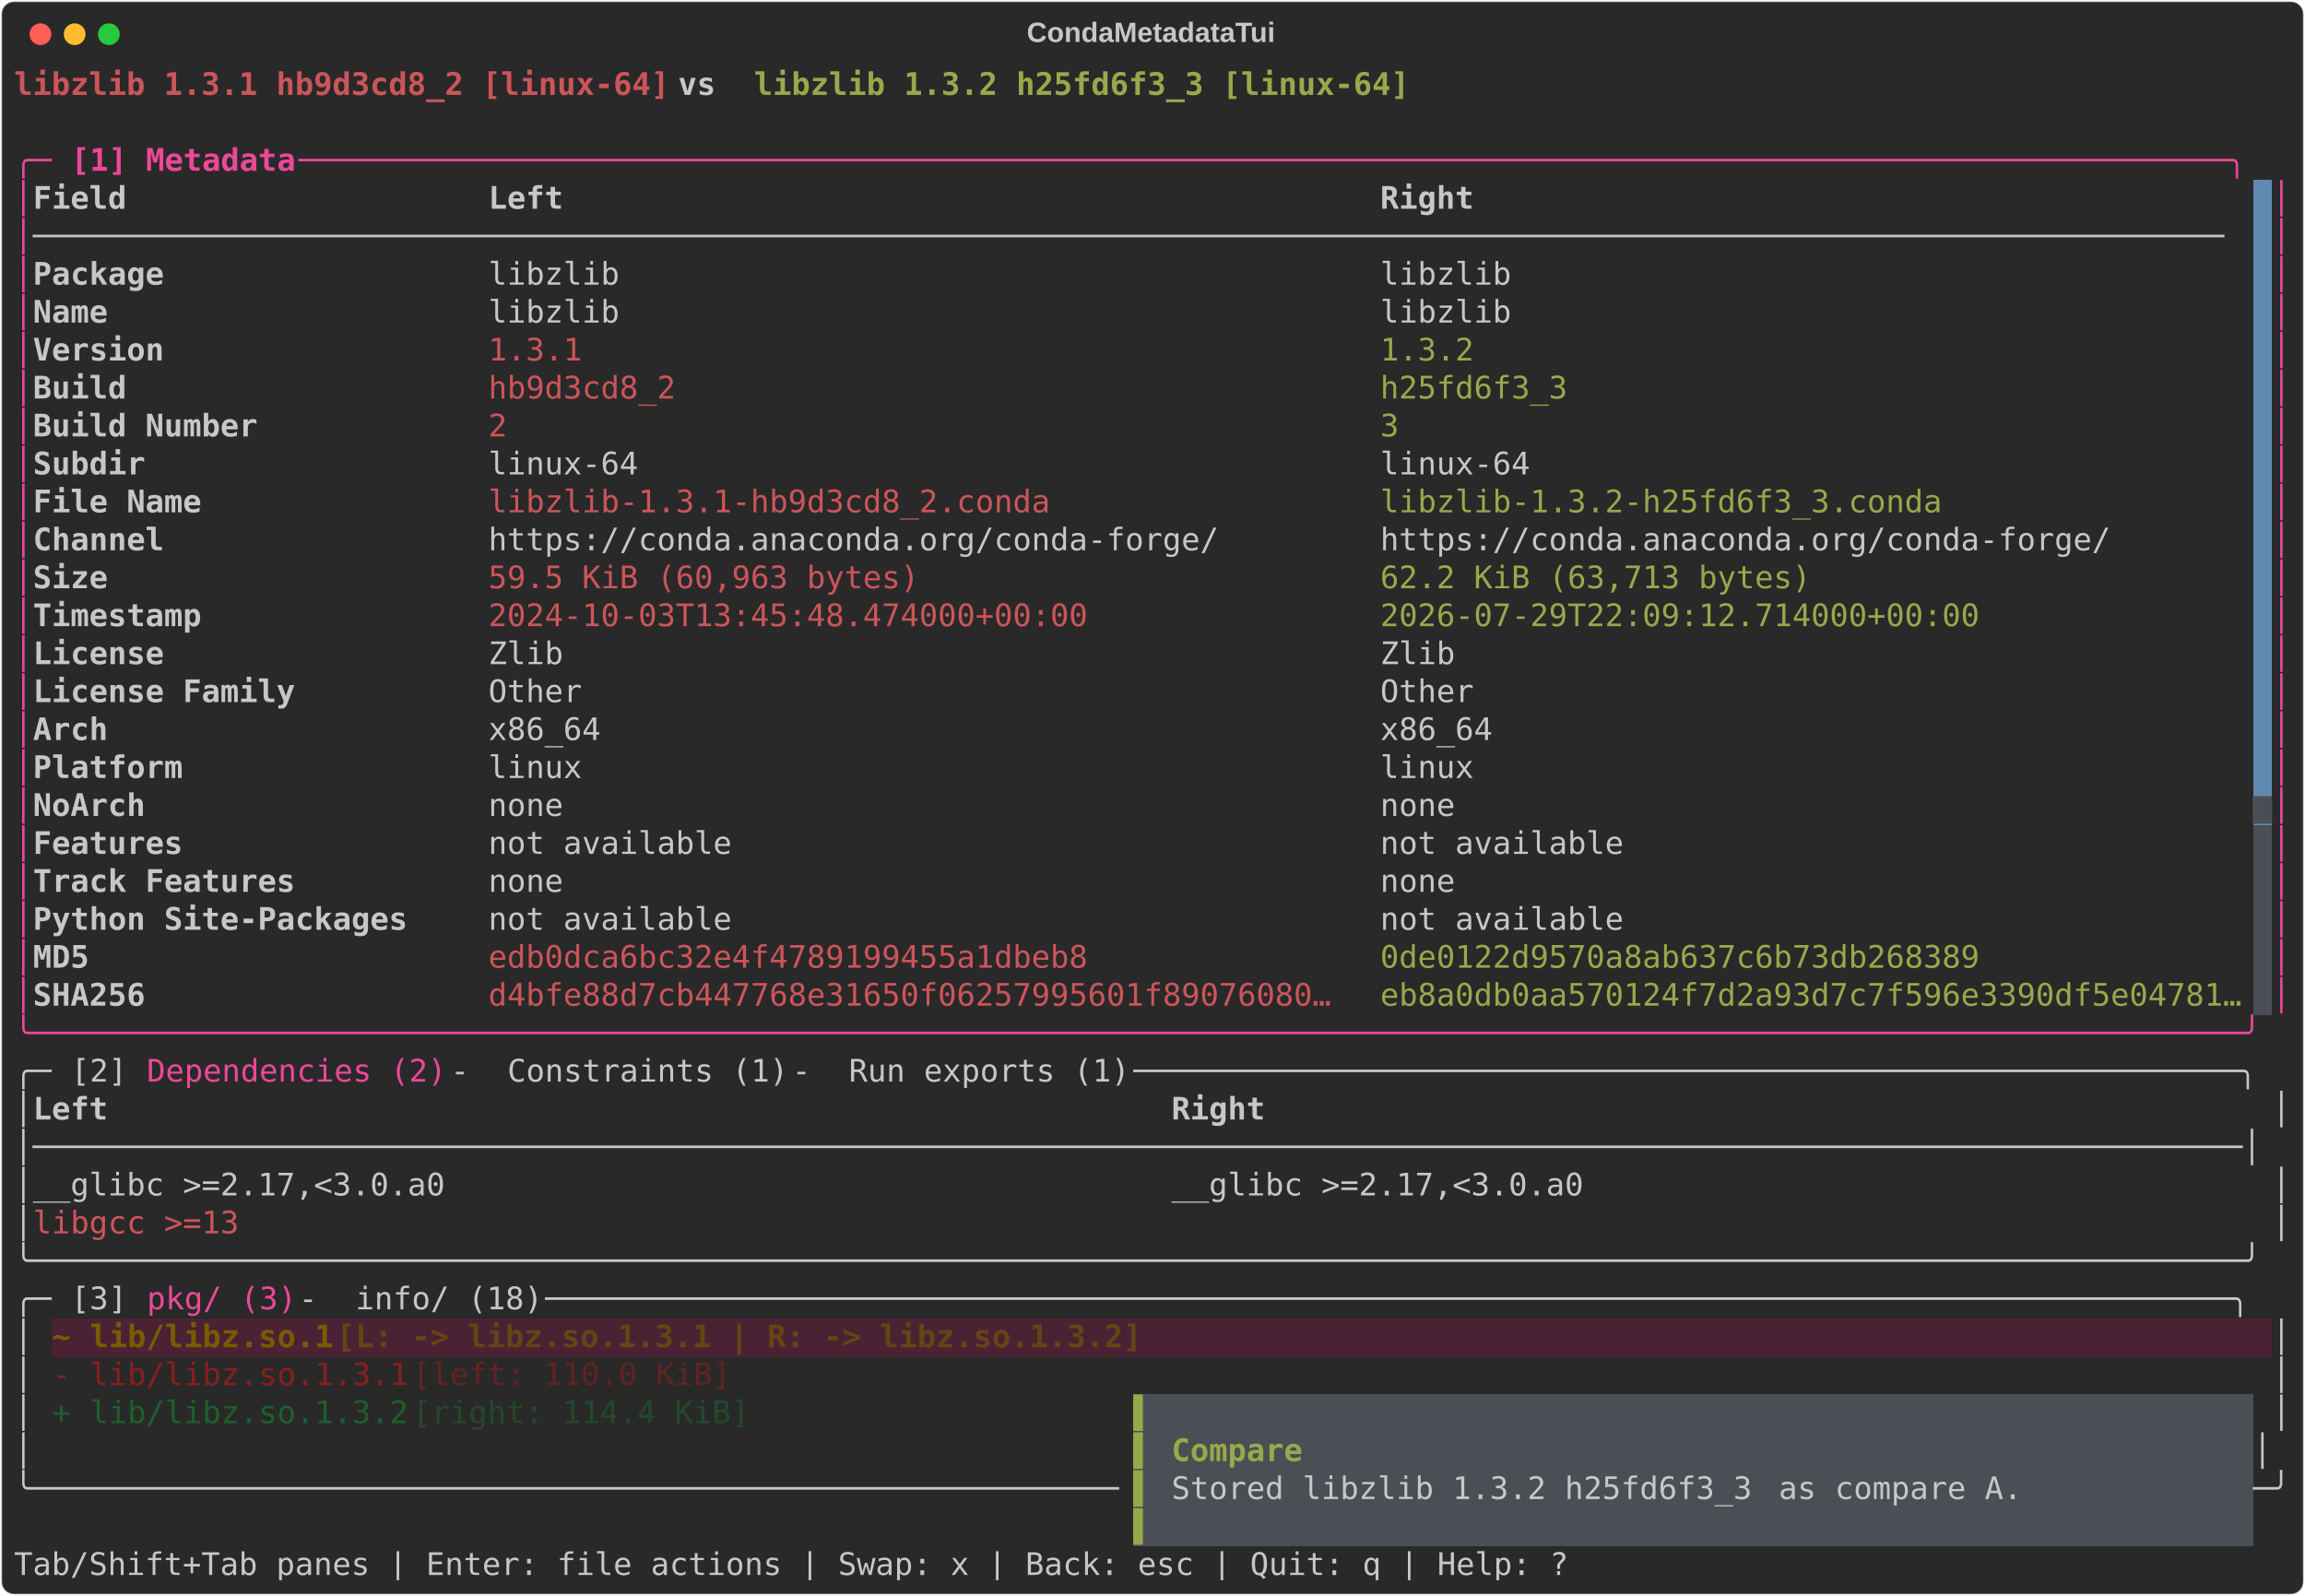
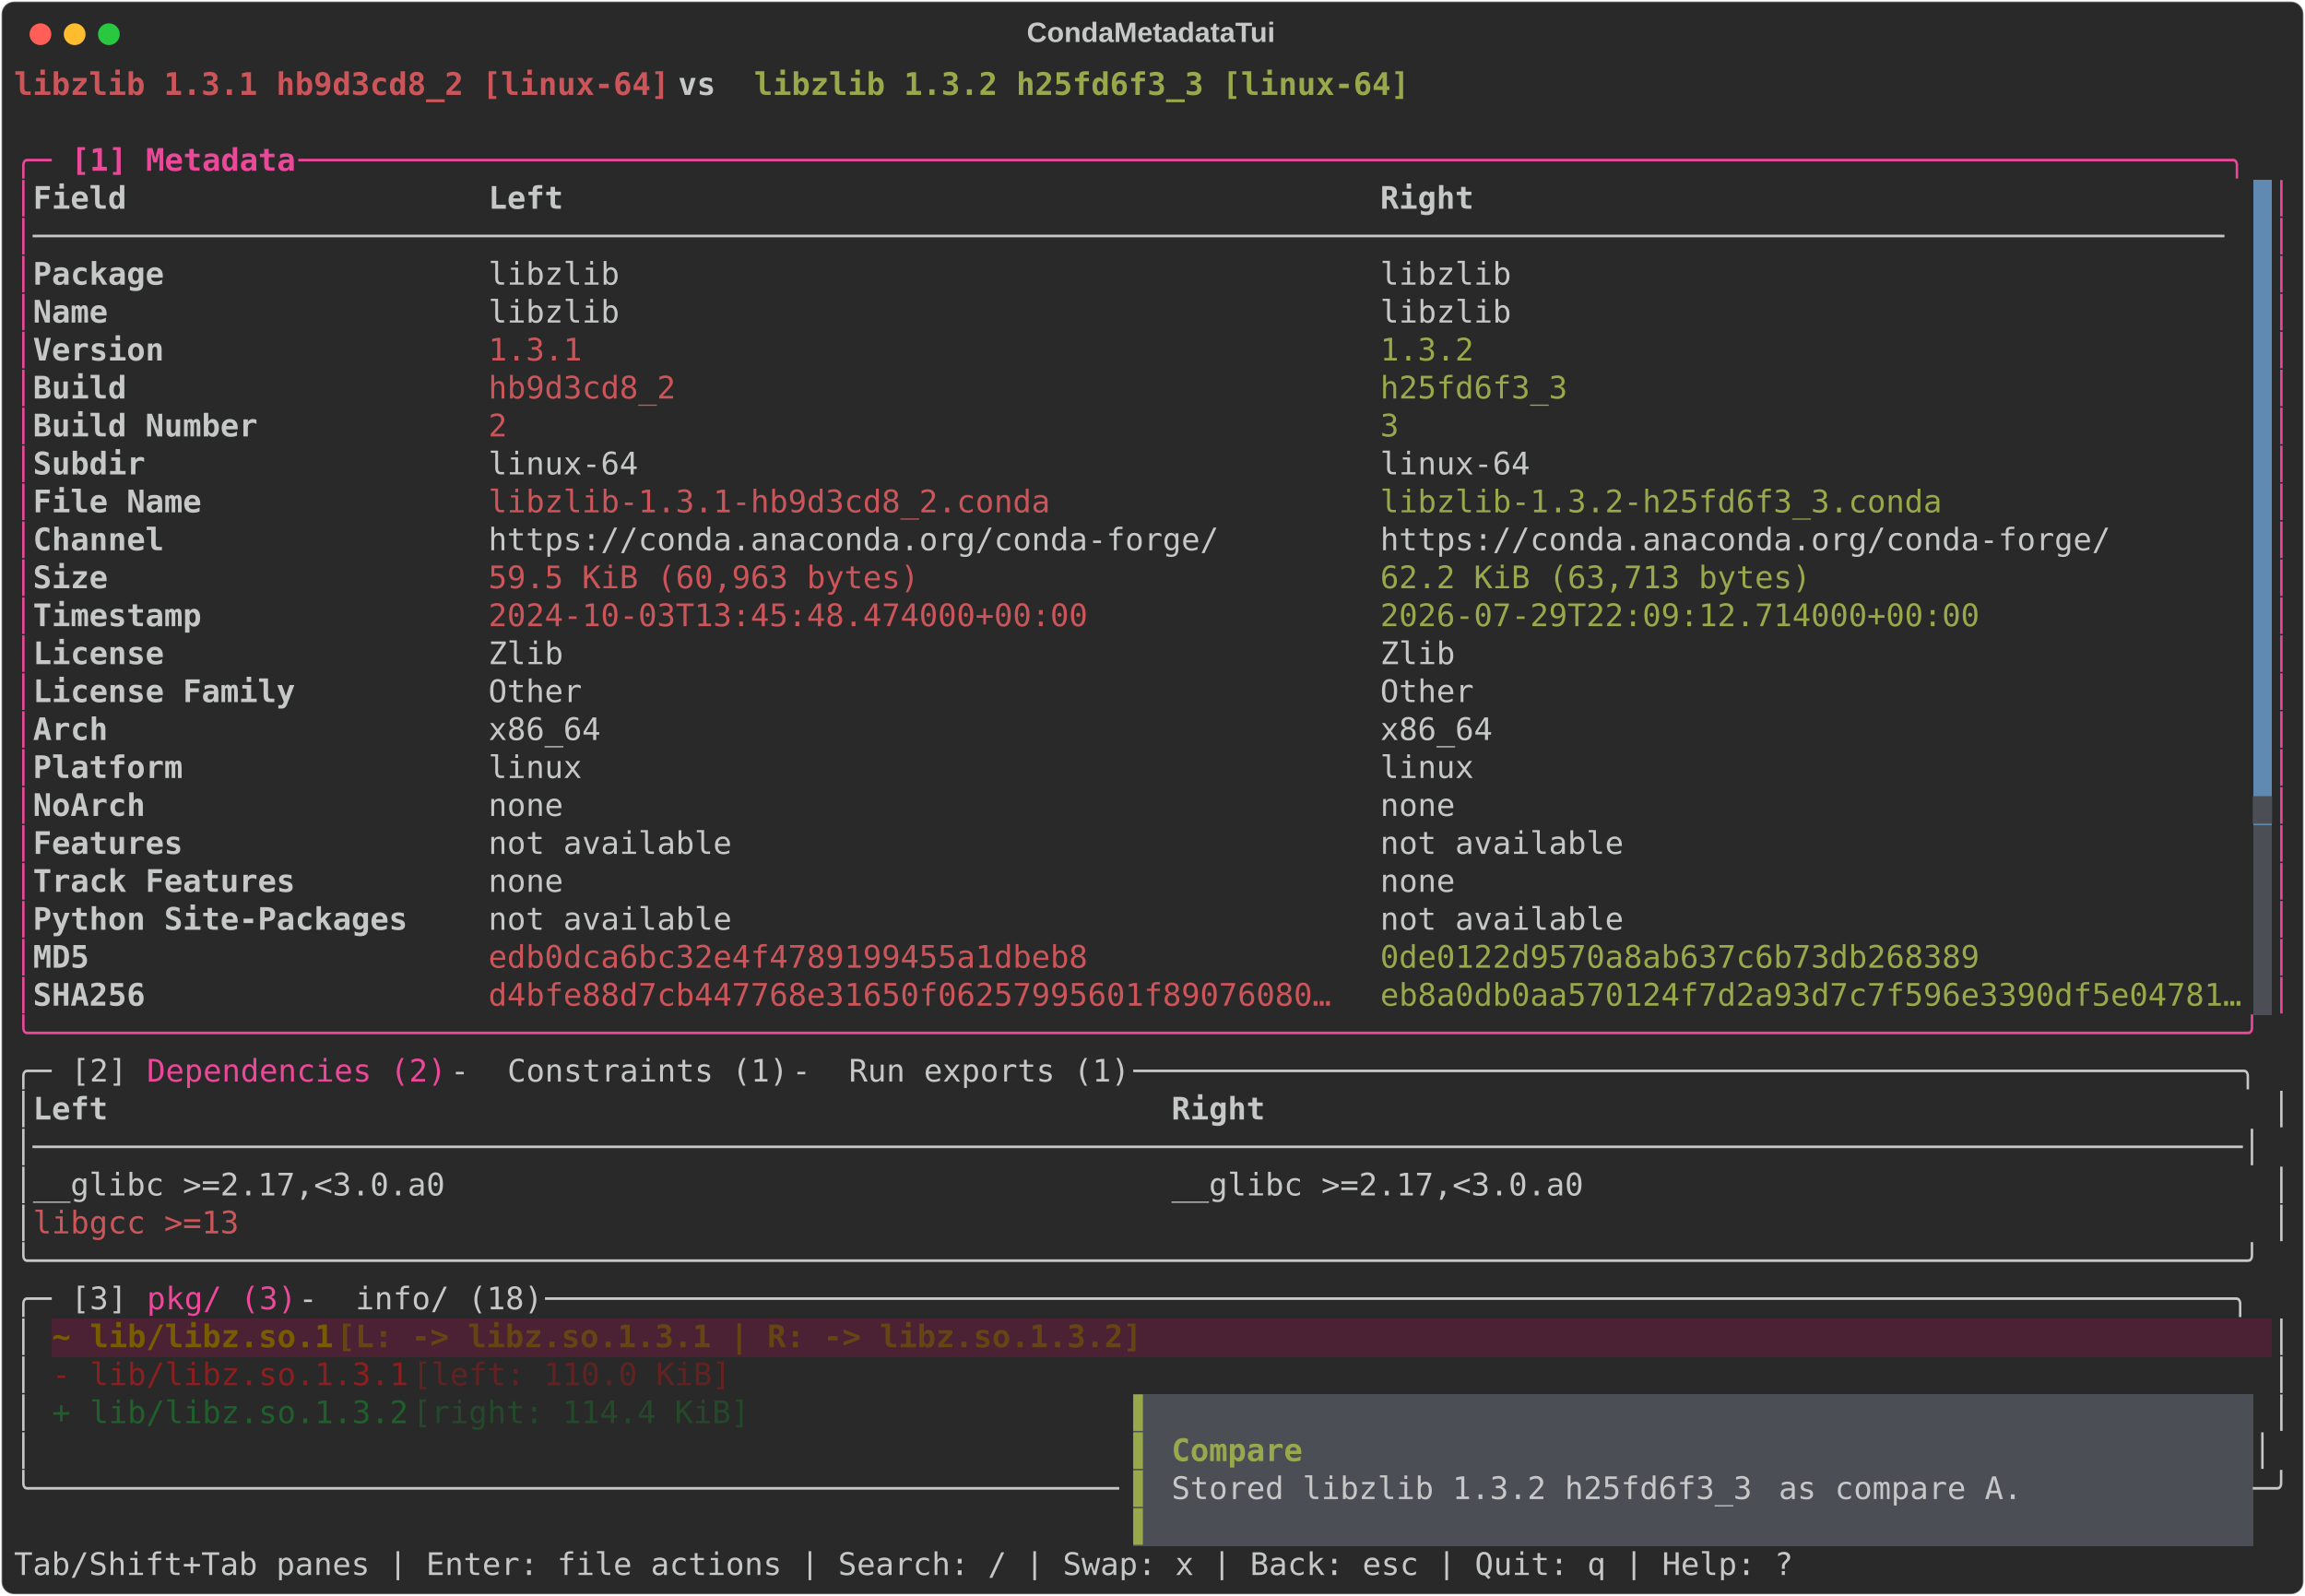
<svg xmlns="http://www.w3.org/2000/svg" class="rich-terminal" viewBox="0 0 1482 1026.0">
  <style>

    @font-face {
        font-family: "Fira Code";
        src: local("FiraCode-Regular"),
                url("https://cdnjs.cloudflare.com/ajax/libs/firacode/6.2.0/woff2/FiraCode-Regular.woff2") format("woff2"),
                url("https://cdnjs.cloudflare.com/ajax/libs/firacode/6.2.0/woff/FiraCode-Regular.woff") format("woff");
        font-style: normal;
        font-weight: 400;
    }
    @font-face {
        font-family: "Fira Code";
        src: local("FiraCode-Bold"),
                url("https://cdnjs.cloudflare.com/ajax/libs/firacode/6.2.0/woff2/FiraCode-Bold.woff2") format("woff2"),
                url("https://cdnjs.cloudflare.com/ajax/libs/firacode/6.2.0/woff/FiraCode-Bold.woff") format("woff");
        font-style: bold;
        font-weight: 700;
    }

    .terminal-matrix {
        font-family: Fira Code, monospace;
        font-size: 20px;
        line-height: 24.4px;
        font-variant-east-asian: full-width;
    }

    .terminal-title {
        font-size: 18px;
        font-weight: bold;
        font-family: arial;
    }

    .terminal-r1 { fill: #cc555a;font-weight: bold }
.terminal-r2 { fill: #c5c8c6;font-weight: bold }
.terminal-r3 { fill: #98a84b;font-weight: bold }
.terminal-r4 { fill: #c5c8c6 }
.terminal-r5 { fill: #ec4899 }
.terminal-r6 { fill: #ec4899;font-weight: bold }
.terminal-r7 { fill: #292929 }
.terminal-r8 { fill: #cc555a }
.terminal-r9 { fill: #98a84b }
.terminal-r10 { fill: #4b4e55 }
.terminal-r11 { fill: #7a5c00;font-weight: bold }
.terminal-r12 { fill: #664414;font-weight: bold }
.terminal-r13 { fill: #f9a8d4;font-weight: bold }
.terminal-r14 { fill: #8b1e1e }
.terminal-r15 { fill: #632222 }
.terminal-r16 { fill: #1f5f2b }
.terminal-r17 { fill: #23492a }
    </style>
  <defs>
    <clipPath id="terminal-clip-terminal">
      <rect x="0" y="0" width="1463.0" height="975.0" />
    </clipPath>
    <clipPath id="terminal-line-0">
      <rect x="0" y="1.5" width="1464" height="24.65" />
    </clipPath>
    <clipPath id="terminal-line-1">
      <rect x="0" y="25.9" width="1464" height="24.65" />
    </clipPath>
    <clipPath id="terminal-line-2">
      <rect x="0" y="50.3" width="1464" height="24.65" />
    </clipPath>
    <clipPath id="terminal-line-3">
      <rect x="0" y="74.7" width="1464" height="24.65" />
    </clipPath>
    <clipPath id="terminal-line-4">
      <rect x="0" y="99.1" width="1464" height="24.65" />
    </clipPath>
    <clipPath id="terminal-line-5">
      <rect x="0" y="123.5" width="1464" height="24.65" />
    </clipPath>
    <clipPath id="terminal-line-6">
      <rect x="0" y="147.9" width="1464" height="24.65" />
    </clipPath>
    <clipPath id="terminal-line-7">
      <rect x="0" y="172.3" width="1464" height="24.65" />
    </clipPath>
    <clipPath id="terminal-line-8">
      <rect x="0" y="196.7" width="1464" height="24.65" />
    </clipPath>
    <clipPath id="terminal-line-9">
      <rect x="0" y="221.1" width="1464" height="24.65" />
    </clipPath>
    <clipPath id="terminal-line-10">
      <rect x="0" y="245.5" width="1464" height="24.65" />
    </clipPath>
    <clipPath id="terminal-line-11">
      <rect x="0" y="269.9" width="1464" height="24.65" />
    </clipPath>
    <clipPath id="terminal-line-12">
      <rect x="0" y="294.3" width="1464" height="24.65" />
    </clipPath>
    <clipPath id="terminal-line-13">
      <rect x="0" y="318.7" width="1464" height="24.65" />
    </clipPath>
    <clipPath id="terminal-line-14">
      <rect x="0" y="343.1" width="1464" height="24.65" />
    </clipPath>
    <clipPath id="terminal-line-15">
      <rect x="0" y="367.5" width="1464" height="24.65" />
    </clipPath>
    <clipPath id="terminal-line-16">
      <rect x="0" y="391.9" width="1464" height="24.65" />
    </clipPath>
    <clipPath id="terminal-line-17">
      <rect x="0" y="416.3" width="1464" height="24.65" />
    </clipPath>
    <clipPath id="terminal-line-18">
      <rect x="0" y="440.7" width="1464" height="24.65" />
    </clipPath>
    <clipPath id="terminal-line-19">
      <rect x="0" y="465.1" width="1464" height="24.65" />
    </clipPath>
    <clipPath id="terminal-line-20">
      <rect x="0" y="489.5" width="1464" height="24.65" />
    </clipPath>
    <clipPath id="terminal-line-21">
      <rect x="0" y="513.9" width="1464" height="24.65" />
    </clipPath>
    <clipPath id="terminal-line-22">
      <rect x="0" y="538.3" width="1464" height="24.65" />
    </clipPath>
    <clipPath id="terminal-line-23">
      <rect x="0" y="562.7" width="1464" height="24.65" />
    </clipPath>
    <clipPath id="terminal-line-24">
      <rect x="0" y="587.1" width="1464" height="24.65" />
    </clipPath>
    <clipPath id="terminal-line-25">
      <rect x="0" y="611.5" width="1464" height="24.65" />
    </clipPath>
    <clipPath id="terminal-line-26">
      <rect x="0" y="635.9" width="1464" height="24.65" />
    </clipPath>
    <clipPath id="terminal-line-27">
      <rect x="0" y="660.3" width="1464" height="24.65" />
    </clipPath>
    <clipPath id="terminal-line-28">
      <rect x="0" y="684.7" width="1464" height="24.65" />
    </clipPath>
    <clipPath id="terminal-line-29">
      <rect x="0" y="709.1" width="1464" height="24.65" />
    </clipPath>
    <clipPath id="terminal-line-30">
      <rect x="0" y="733.5" width="1464" height="24.65" />
    </clipPath>
    <clipPath id="terminal-line-31">
      <rect x="0" y="757.9" width="1464" height="24.65" />
    </clipPath>
    <clipPath id="terminal-line-32">
      <rect x="0" y="782.3" width="1464" height="24.65" />
    </clipPath>
    <clipPath id="terminal-line-33">
      <rect x="0" y="806.7" width="1464" height="24.65" />
    </clipPath>
    <clipPath id="terminal-line-34">
      <rect x="0" y="831.1" width="1464" height="24.65" />
    </clipPath>
    <clipPath id="terminal-line-35">
      <rect x="0" y="855.5" width="1464" height="24.65" />
    </clipPath>
    <clipPath id="terminal-line-36">
      <rect x="0" y="879.9" width="1464" height="24.65" />
    </clipPath>
    <clipPath id="terminal-line-37">
      <rect x="0" y="904.3" width="1464" height="24.65" />
    </clipPath>
    <clipPath id="terminal-line-38">
      <rect x="0" y="928.7" width="1464" height="24.65" />
    </clipPath>
  </defs>
  <rect fill="#292929" stroke="rgba(255,255,255,0.35)" stroke-width="1" x="1" y="1" width="1480" height="1024" rx="8" />
  <text class="terminal-title" fill="#c5c8c6" text-anchor="middle" x="740" y="27">CondaMetadataTui</text>
  <g transform="translate(26,22)">
    <circle cx="0" cy="0" r="7" fill="#ff5f57" />
    <circle cx="22" cy="0" r="7" fill="#febc2e" />
    <circle cx="44" cy="0" r="7" fill="#28c840" />
  </g>
  <g transform="translate(9, 41)" clip-path="url(#terminal-clip-terminal)">
    <rect fill="#608ab1" x="1439.6" y="74.7" width="12.2" height="24.65" shape-rendering="crispEdges" />
    <rect fill="#608ab1" x="1439.6" y="99.1" width="12.2" height="24.65" shape-rendering="crispEdges" />
    <rect fill="#608ab1" x="1439.6" y="123.5" width="12.2" height="24.65" shape-rendering="crispEdges" />
    <rect fill="#608ab1" x="1439.6" y="147.9" width="12.2" height="24.65" shape-rendering="crispEdges" />
    <rect fill="#608ab1" x="1439.6" y="172.3" width="12.2" height="24.65" shape-rendering="crispEdges" />
    <rect fill="#608ab1" x="1439.6" y="196.7" width="12.2" height="24.65" shape-rendering="crispEdges" />
    <rect fill="#608ab1" x="1439.6" y="221.1" width="12.2" height="24.65" shape-rendering="crispEdges" />
    <rect fill="#608ab1" x="1439.6" y="245.5" width="12.2" height="24.65" shape-rendering="crispEdges" />
    <rect fill="#608ab1" x="1439.6" y="269.9" width="12.2" height="24.65" shape-rendering="crispEdges" />
    <rect fill="#608ab1" x="1439.6" y="294.3" width="12.2" height="24.65" shape-rendering="crispEdges" />
    <rect fill="#608ab1" x="1439.6" y="318.7" width="12.2" height="24.65" shape-rendering="crispEdges" />
    <rect fill="#608ab1" x="1439.6" y="343.1" width="12.2" height="24.65" shape-rendering="crispEdges" />
    <rect fill="#608ab1" x="1439.6" y="367.5" width="12.2" height="24.65" shape-rendering="crispEdges" />
    <rect fill="#608ab1" x="1439.6" y="391.9" width="12.2" height="24.65" shape-rendering="crispEdges" />
    <rect fill="#608ab1" x="1439.6" y="416.3" width="12.2" height="24.65" shape-rendering="crispEdges" />
    <rect fill="#608ab1" x="1439.6" y="440.7" width="12.2" height="24.65" shape-rendering="crispEdges" />
    <rect fill="#608ab1" x="1439.6" y="465.1" width="12.2" height="24.65" shape-rendering="crispEdges" />
    <rect fill="#4b4e55" x="1439.6" y="489.5" width="12.2" height="24.65" shape-rendering="crispEdges" />
    <rect fill="#4b4e55" x="1439.6" y="513.9" width="12.2" height="24.65" shape-rendering="crispEdges" />
    <rect fill="#4b4e55" x="1439.6" y="538.3" width="12.2" height="24.65" shape-rendering="crispEdges" />
    <rect fill="#4b4e55" x="1439.6" y="562.7" width="12.2" height="24.65" shape-rendering="crispEdges" />
    <rect fill="#4b4e55" x="1439.6" y="587.1" width="12.2" height="24.65" shape-rendering="crispEdges" />
    <rect fill="#4a2233" x="24.4" y="806.7" width="24.4" height="24.65" shape-rendering="crispEdges" />
    <rect fill="#4a2233" x="48.8" y="806.7" width="158.6" height="24.65" shape-rendering="crispEdges" />
    <rect fill="#4a2233" x="207.4" y="806.7" width="536.8" height="24.65" shape-rendering="crispEdges" />
    <rect fill="#4a2233" x="744.2" y="806.7" width="707.6" height="24.65" shape-rendering="crispEdges" />
    <rect fill="#4b4e55" x="719.8" y="855.5" width="12.2" height="24.65" shape-rendering="crispEdges" />
    <rect fill="#4b4e55" x="732" y="855.5" width="707.6" height="24.65" shape-rendering="crispEdges" />
    <rect fill="#4b4e55" x="719.8" y="879.9" width="12.2" height="24.65" shape-rendering="crispEdges" />
    <rect fill="#4b4e55" x="732" y="879.9" width="12.2" height="24.65" shape-rendering="crispEdges" />
    <rect fill="#4b4e55" x="744.2" y="879.9" width="85.4" height="24.65" shape-rendering="crispEdges" />
    <rect fill="#4b4e55" x="829.6" y="879.9" width="610" height="24.65" shape-rendering="crispEdges" />
    <rect fill="#4b4e55" x="719.8" y="904.3" width="12.2" height="24.65" shape-rendering="crispEdges" />
    <rect fill="#4b4e55" x="732" y="904.3" width="12.2" height="24.65" shape-rendering="crispEdges" />
    <rect fill="#4b4e55" x="744.2" y="904.3" width="390.4" height="24.65" shape-rendering="crispEdges" />
    <rect fill="#4b4e55" x="1134.6" y="904.3" width="170.8" height="24.65" shape-rendering="crispEdges" />
    <rect fill="#4b4e55" x="1305.4" y="904.3" width="134.2" height="24.65" shape-rendering="crispEdges" />
    <rect fill="#4b4e55" x="719.8" y="928.7" width="12.2" height="24.65" shape-rendering="crispEdges" />
    <rect fill="#4b4e55" x="732" y="928.7" width="707.6" height="24.65" shape-rendering="crispEdges" />
    <g class="terminal-matrix">
      <text class="terminal-r1" x="0" y="20" textLength="427" clip-path="url(#terminal-line-0)">libzlib 1.3.1 hb9d3cd8_2 [linux-64]</text>
      <text class="terminal-r2" x="427" y="20" textLength="48.8" clip-path="url(#terminal-line-0)"> vs </text>
      <text class="terminal-r3" x="475.8" y="20" textLength="427" clip-path="url(#terminal-line-0)">libzlib 1.3.2 h25fd6f3_3 [linux-64]</text>
      <text class="terminal-r4" x="1464" y="20" textLength="12.2" clip-path="url(#terminal-line-0)">
</text>
      <text class="terminal-r4" x="1464" y="44.4" textLength="12.2" clip-path="url(#terminal-line-1)">
</text>
      <text class="terminal-r5" x="0" y="68.8" textLength="36.6" clip-path="url(#terminal-line-2)">╭─ </text>
      <text class="terminal-r6" x="36.6" y="68.8" textLength="146.4" clip-path="url(#terminal-line-2)">[1] Metadata</text>
      <text class="terminal-r5" x="183" y="68.8" textLength="1281" clip-path="url(#terminal-line-2)"> ───────────────────────────────────────────────────────────────────────────────────────────────────────╮</text>
      <text class="terminal-r4" x="1464" y="68.8" textLength="12.2" clip-path="url(#terminal-line-2)">
</text>
      <text class="terminal-r5" x="0" y="93.2" textLength="12.2" clip-path="url(#terminal-line-3)">│</text>
      <text class="terminal-r2" x="12.2" y="93.2" textLength="280.6" clip-path="url(#terminal-line-3)">Field                  </text>
      <text class="terminal-r2" x="305" y="93.2" textLength="561.2" clip-path="url(#terminal-line-3)">Left                                          </text>
      <text class="terminal-r2" x="878.4" y="93.2" textLength="561.2" clip-path="url(#terminal-line-3)">Right                                         </text>
      <text class="terminal-r5" x="1451.8" y="93.2" textLength="12.2" clip-path="url(#terminal-line-3)">│</text>
      <text class="terminal-r4" x="1464" y="93.2" textLength="12.2" clip-path="url(#terminal-line-3)">
</text>
      <text class="terminal-r5" x="0" y="117.6" textLength="12.2" clip-path="url(#terminal-line-4)">│</text>
      <text class="terminal-r4" x="12.2" y="117.6" textLength="1427.4" clip-path="url(#terminal-line-4)">─────────────────────────────────────────────────────────────────────────────────────────────────────────────────────</text>
      <text class="terminal-r5" x="1451.8" y="117.6" textLength="12.2" clip-path="url(#terminal-line-4)">│</text>
      <text class="terminal-r4" x="1464" y="117.6" textLength="12.2" clip-path="url(#terminal-line-4)">
</text>
      <text class="terminal-r5" x="0" y="142" textLength="12.2" clip-path="url(#terminal-line-5)">│</text>
      <text class="terminal-r2" x="12.2" y="142" textLength="280.6" clip-path="url(#terminal-line-5)">Package                </text>
      <text class="terminal-r4" x="305" y="142" textLength="549" clip-path="url(#terminal-line-5)">libzlib                                      </text>
      <text class="terminal-r4" x="878.4" y="142" textLength="561.2" clip-path="url(#terminal-line-5)">libzlib                                       </text>
      <text class="terminal-r5" x="1451.8" y="142" textLength="12.2" clip-path="url(#terminal-line-5)">│</text>
      <text class="terminal-r4" x="1464" y="142" textLength="12.2" clip-path="url(#terminal-line-5)">
</text>
      <text class="terminal-r5" x="0" y="166.4" textLength="12.2" clip-path="url(#terminal-line-6)">│</text>
      <text class="terminal-r2" x="12.2" y="166.4" textLength="280.6" clip-path="url(#terminal-line-6)">Name                   </text>
      <text class="terminal-r4" x="305" y="166.4" textLength="549" clip-path="url(#terminal-line-6)">libzlib                                      </text>
      <text class="terminal-r4" x="878.4" y="166.4" textLength="561.2" clip-path="url(#terminal-line-6)">libzlib                                       </text>
      <text class="terminal-r5" x="1451.8" y="166.4" textLength="12.2" clip-path="url(#terminal-line-6)">│</text>
      <text class="terminal-r4" x="1464" y="166.4" textLength="12.2" clip-path="url(#terminal-line-6)">
</text>
      <text class="terminal-r5" x="0" y="190.8" textLength="12.2" clip-path="url(#terminal-line-7)">│</text>
      <text class="terminal-r2" x="12.2" y="190.8" textLength="280.6" clip-path="url(#terminal-line-7)">Version                </text>
      <text class="terminal-r8" x="305" y="190.8" textLength="549" clip-path="url(#terminal-line-7)">1.3.1                                        </text>
      <text class="terminal-r9" x="878.4" y="190.8" textLength="561.2" clip-path="url(#terminal-line-7)">1.3.2                                         </text>
      <text class="terminal-r5" x="1451.8" y="190.8" textLength="12.2" clip-path="url(#terminal-line-7)">│</text>
      <text class="terminal-r4" x="1464" y="190.8" textLength="12.2" clip-path="url(#terminal-line-7)">
</text>
      <text class="terminal-r5" x="0" y="215.2" textLength="12.2" clip-path="url(#terminal-line-8)">│</text>
      <text class="terminal-r2" x="12.2" y="215.2" textLength="280.6" clip-path="url(#terminal-line-8)">Build                  </text>
      <text class="terminal-r8" x="305" y="215.2" textLength="549" clip-path="url(#terminal-line-8)">hb9d3cd8_2                                   </text>
      <text class="terminal-r9" x="878.4" y="215.2" textLength="561.2" clip-path="url(#terminal-line-8)">h25fd6f3_3                                    </text>
      <text class="terminal-r5" x="1451.8" y="215.2" textLength="12.2" clip-path="url(#terminal-line-8)">│</text>
      <text class="terminal-r4" x="1464" y="215.2" textLength="12.2" clip-path="url(#terminal-line-8)">
</text>
      <text class="terminal-r5" x="0" y="239.6" textLength="12.2" clip-path="url(#terminal-line-9)">│</text>
      <text class="terminal-r2" x="12.2" y="239.6" textLength="280.6" clip-path="url(#terminal-line-9)">Build Number           </text>
      <text class="terminal-r8" x="305" y="239.6" textLength="549" clip-path="url(#terminal-line-9)">2                                            </text>
      <text class="terminal-r9" x="878.4" y="239.6" textLength="561.2" clip-path="url(#terminal-line-9)">3                                             </text>
      <text class="terminal-r5" x="1451.8" y="239.6" textLength="12.2" clip-path="url(#terminal-line-9)">│</text>
      <text class="terminal-r4" x="1464" y="239.6" textLength="12.2" clip-path="url(#terminal-line-9)">
</text>
      <text class="terminal-r5" x="0" y="264" textLength="12.2" clip-path="url(#terminal-line-10)">│</text>
      <text class="terminal-r2" x="12.2" y="264" textLength="280.6" clip-path="url(#terminal-line-10)">Subdir                 </text>
      <text class="terminal-r4" x="305" y="264" textLength="549" clip-path="url(#terminal-line-10)">linux-64                                     </text>
      <text class="terminal-r4" x="878.4" y="264" textLength="561.2" clip-path="url(#terminal-line-10)">linux-64                                      </text>
      <text class="terminal-r5" x="1451.8" y="264" textLength="12.2" clip-path="url(#terminal-line-10)">│</text>
      <text class="terminal-r4" x="1464" y="264" textLength="12.2" clip-path="url(#terminal-line-10)">
</text>
      <text class="terminal-r5" x="0" y="288.4" textLength="12.2" clip-path="url(#terminal-line-11)">│</text>
      <text class="terminal-r2" x="12.2" y="288.4" textLength="280.6" clip-path="url(#terminal-line-11)">File Name              </text>
      <text class="terminal-r8" x="305" y="288.4" textLength="549" clip-path="url(#terminal-line-11)">libzlib-1.3.1-hb9d3cd8_2.conda               </text>
      <text class="terminal-r9" x="878.4" y="288.4" textLength="561.2" clip-path="url(#terminal-line-11)">libzlib-1.3.2-h25fd6f3_3.conda                </text>
      <text class="terminal-r5" x="1451.8" y="288.4" textLength="12.2" clip-path="url(#terminal-line-11)">│</text>
      <text class="terminal-r4" x="1464" y="288.4" textLength="12.2" clip-path="url(#terminal-line-11)">
</text>
      <text class="terminal-r5" x="0" y="312.8" textLength="12.2" clip-path="url(#terminal-line-12)">│</text>
      <text class="terminal-r2" x="12.2" y="312.8" textLength="280.6" clip-path="url(#terminal-line-12)">Channel                </text>
      <text class="terminal-r4" x="305" y="312.8" textLength="549" clip-path="url(#terminal-line-12)">https://conda.anaconda.org/conda-forge/      </text>
      <text class="terminal-r4" x="878.4" y="312.8" textLength="561.2" clip-path="url(#terminal-line-12)">https://conda.anaconda.org/conda-forge/       </text>
      <text class="terminal-r5" x="1451.8" y="312.8" textLength="12.2" clip-path="url(#terminal-line-12)">│</text>
      <text class="terminal-r4" x="1464" y="312.8" textLength="12.2" clip-path="url(#terminal-line-12)">
</text>
      <text class="terminal-r5" x="0" y="337.2" textLength="12.2" clip-path="url(#terminal-line-13)">│</text>
      <text class="terminal-r2" x="12.2" y="337.2" textLength="280.6" clip-path="url(#terminal-line-13)">Size                   </text>
      <text class="terminal-r8" x="305" y="337.2" textLength="549" clip-path="url(#terminal-line-13)">59.5 KiB (60,963 bytes)                      </text>
      <text class="terminal-r9" x="878.4" y="337.2" textLength="561.2" clip-path="url(#terminal-line-13)">62.2 KiB (63,713 bytes)                       </text>
      <text class="terminal-r5" x="1451.8" y="337.2" textLength="12.2" clip-path="url(#terminal-line-13)">│</text>
      <text class="terminal-r4" x="1464" y="337.2" textLength="12.2" clip-path="url(#terminal-line-13)">
</text>
      <text class="terminal-r5" x="0" y="361.6" textLength="12.2" clip-path="url(#terminal-line-14)">│</text>
      <text class="terminal-r2" x="12.2" y="361.6" textLength="280.6" clip-path="url(#terminal-line-14)">Timestamp              </text>
      <text class="terminal-r8" x="305" y="361.6" textLength="549" clip-path="url(#terminal-line-14)">2024-10-03T13:45:48.474000+00:00             </text>
      <text class="terminal-r9" x="878.4" y="361.6" textLength="561.2" clip-path="url(#terminal-line-14)">2026-07-29T22:09:12.714000+00:00              </text>
      <text class="terminal-r5" x="1451.8" y="361.6" textLength="12.2" clip-path="url(#terminal-line-14)">│</text>
      <text class="terminal-r4" x="1464" y="361.6" textLength="12.2" clip-path="url(#terminal-line-14)">
</text>
      <text class="terminal-r5" x="0" y="386" textLength="12.2" clip-path="url(#terminal-line-15)">│</text>
      <text class="terminal-r2" x="12.2" y="386" textLength="280.6" clip-path="url(#terminal-line-15)">License                </text>
      <text class="terminal-r4" x="305" y="386" textLength="549" clip-path="url(#terminal-line-15)">Zlib                                         </text>
      <text class="terminal-r4" x="878.4" y="386" textLength="561.2" clip-path="url(#terminal-line-15)">Zlib                                          </text>
      <text class="terminal-r5" x="1451.8" y="386" textLength="12.2" clip-path="url(#terminal-line-15)">│</text>
      <text class="terminal-r4" x="1464" y="386" textLength="12.2" clip-path="url(#terminal-line-15)">
</text>
      <text class="terminal-r5" x="0" y="410.4" textLength="12.2" clip-path="url(#terminal-line-16)">│</text>
      <text class="terminal-r2" x="12.2" y="410.4" textLength="280.6" clip-path="url(#terminal-line-16)">License Family         </text>
      <text class="terminal-r4" x="305" y="410.4" textLength="549" clip-path="url(#terminal-line-16)">Other                                        </text>
      <text class="terminal-r4" x="878.4" y="410.4" textLength="561.2" clip-path="url(#terminal-line-16)">Other                                         </text>
      <text class="terminal-r5" x="1451.8" y="410.4" textLength="12.2" clip-path="url(#terminal-line-16)">│</text>
      <text class="terminal-r4" x="1464" y="410.4" textLength="12.2" clip-path="url(#terminal-line-16)">
</text>
      <text class="terminal-r5" x="0" y="434.8" textLength="12.2" clip-path="url(#terminal-line-17)">│</text>
      <text class="terminal-r2" x="12.2" y="434.8" textLength="280.6" clip-path="url(#terminal-line-17)">Arch                   </text>
      <text class="terminal-r4" x="305" y="434.8" textLength="549" clip-path="url(#terminal-line-17)">x86_64                                       </text>
      <text class="terminal-r4" x="878.4" y="434.8" textLength="561.2" clip-path="url(#terminal-line-17)">x86_64                                        </text>
      <text class="terminal-r5" x="1451.8" y="434.8" textLength="12.2" clip-path="url(#terminal-line-17)">│</text>
      <text class="terminal-r4" x="1464" y="434.8" textLength="12.2" clip-path="url(#terminal-line-17)">
</text>
      <text class="terminal-r5" x="0" y="459.2" textLength="12.2" clip-path="url(#terminal-line-18)">│</text>
      <text class="terminal-r2" x="12.2" y="459.2" textLength="280.6" clip-path="url(#terminal-line-18)">Platform               </text>
      <text class="terminal-r4" x="305" y="459.2" textLength="549" clip-path="url(#terminal-line-18)">linux                                        </text>
      <text class="terminal-r4" x="878.4" y="459.2" textLength="561.2" clip-path="url(#terminal-line-18)">linux                                         </text>
      <text class="terminal-r5" x="1451.8" y="459.2" textLength="12.2" clip-path="url(#terminal-line-18)">│</text>
      <text class="terminal-r4" x="1464" y="459.2" textLength="12.2" clip-path="url(#terminal-line-18)">
</text>
      <text class="terminal-r5" x="0" y="483.6" textLength="12.2" clip-path="url(#terminal-line-19)">│</text>
      <text class="terminal-r2" x="12.2" y="483.6" textLength="280.6" clip-path="url(#terminal-line-19)">NoArch                 </text>
      <text class="terminal-r4" x="305" y="483.6" textLength="549" clip-path="url(#terminal-line-19)">none                                         </text>
      <text class="terminal-r4" x="878.4" y="483.6" textLength="561.2" clip-path="url(#terminal-line-19)">none                                          </text>
      <text class="terminal-r10" x="1439.6" y="483.6" textLength="12.2" clip-path="url(#terminal-line-19)">▆</text>
      <text class="terminal-r5" x="1451.8" y="483.6" textLength="12.2" clip-path="url(#terminal-line-19)">│</text>
      <text class="terminal-r4" x="1464" y="483.6" textLength="12.2" clip-path="url(#terminal-line-19)">
</text>
      <text class="terminal-r5" x="0" y="508" textLength="12.2" clip-path="url(#terminal-line-20)">│</text>
      <text class="terminal-r2" x="12.2" y="508" textLength="280.6" clip-path="url(#terminal-line-20)">Features               </text>
      <text class="terminal-r4" x="305" y="508" textLength="549" clip-path="url(#terminal-line-20)">not available                                </text>
      <text class="terminal-r4" x="878.4" y="508" textLength="561.2" clip-path="url(#terminal-line-20)">not available                                 </text>
      <text class="terminal-r5" x="1451.8" y="508" textLength="12.2" clip-path="url(#terminal-line-20)">│</text>
      <text class="terminal-r4" x="1464" y="508" textLength="12.2" clip-path="url(#terminal-line-20)">
</text>
      <text class="terminal-r5" x="0" y="532.4" textLength="12.2" clip-path="url(#terminal-line-21)">│</text>
      <text class="terminal-r2" x="12.2" y="532.4" textLength="280.6" clip-path="url(#terminal-line-21)">Track Features         </text>
      <text class="terminal-r4" x="305" y="532.4" textLength="549" clip-path="url(#terminal-line-21)">none                                         </text>
      <text class="terminal-r4" x="878.4" y="532.4" textLength="561.2" clip-path="url(#terminal-line-21)">none                                          </text>
      <text class="terminal-r5" x="1451.8" y="532.4" textLength="12.2" clip-path="url(#terminal-line-21)">│</text>
      <text class="terminal-r4" x="1464" y="532.4" textLength="12.2" clip-path="url(#terminal-line-21)">
</text>
      <text class="terminal-r5" x="0" y="556.8" textLength="12.2" clip-path="url(#terminal-line-22)">│</text>
      <text class="terminal-r2" x="12.2" y="556.8" textLength="280.6" clip-path="url(#terminal-line-22)">Python Site-Packages   </text>
      <text class="terminal-r4" x="305" y="556.8" textLength="549" clip-path="url(#terminal-line-22)">not available                                </text>
      <text class="terminal-r4" x="878.4" y="556.8" textLength="561.2" clip-path="url(#terminal-line-22)">not available                                 </text>
      <text class="terminal-r5" x="1451.8" y="556.8" textLength="12.2" clip-path="url(#terminal-line-22)">│</text>
      <text class="terminal-r4" x="1464" y="556.8" textLength="12.2" clip-path="url(#terminal-line-22)">
</text>
      <text class="terminal-r5" x="0" y="581.2" textLength="12.2" clip-path="url(#terminal-line-23)">│</text>
      <text class="terminal-r2" x="12.2" y="581.2" textLength="280.6" clip-path="url(#terminal-line-23)">MD5                    </text>
      <text class="terminal-r8" x="305" y="581.2" textLength="549" clip-path="url(#terminal-line-23)">edb0dca6bc32e4f4789199455a1dbeb8             </text>
      <text class="terminal-r9" x="878.4" y="581.2" textLength="561.2" clip-path="url(#terminal-line-23)">0de0122d9570a8ab637c6b73db268389              </text>
      <text class="terminal-r5" x="1451.8" y="581.2" textLength="12.2" clip-path="url(#terminal-line-23)">│</text>
      <text class="terminal-r4" x="1464" y="581.2" textLength="12.2" clip-path="url(#terminal-line-23)">
</text>
      <text class="terminal-r5" x="0" y="605.6" textLength="12.2" clip-path="url(#terminal-line-24)">│</text>
      <text class="terminal-r2" x="12.2" y="605.6" textLength="280.6" clip-path="url(#terminal-line-24)">SHA256                 </text>
      <text class="terminal-r8" x="305" y="605.6" textLength="549" clip-path="url(#terminal-line-24)">d4bfe88d7cb447768e31650f06257995601f89076080…</text>
      <text class="terminal-r9" x="878.4" y="605.6" textLength="561.2" clip-path="url(#terminal-line-24)">eb8a0db0aa570124f7d2a93d7c7f596e3390df5e04781…</text>
      <text class="terminal-r5" x="1451.8" y="605.6" textLength="12.2" clip-path="url(#terminal-line-24)">│</text>
      <text class="terminal-r4" x="1464" y="605.6" textLength="12.2" clip-path="url(#terminal-line-24)">
</text>
      <text class="terminal-r5" x="0" y="630" textLength="1464" clip-path="url(#terminal-line-25)">╰──────────────────────────────────────────────────────────────────────────────────────────────────────────────────────╯</text>
      <text class="terminal-r4" x="1464" y="630" textLength="12.2" clip-path="url(#terminal-line-25)">
</text>
      <text class="terminal-r4" x="0" y="654.4" textLength="36.6" clip-path="url(#terminal-line-26)">╭─ </text>
      <text class="terminal-r4" x="36.6" y="654.4" textLength="48.8" clip-path="url(#terminal-line-26)">[2] </text>
      <text class="terminal-r5" x="85.4" y="654.4" textLength="195.2" clip-path="url(#terminal-line-26)">Dependencies (2)</text>
      <text class="terminal-r4" x="280.6" y="654.4" textLength="36.6" clip-path="url(#terminal-line-26)"> - </text>
      <text class="terminal-r4" x="317.2" y="654.4" textLength="183" clip-path="url(#terminal-line-26)">Constraints (1)</text>
      <text class="terminal-r4" x="500.2" y="654.4" textLength="36.6" clip-path="url(#terminal-line-26)"> - </text>
      <text class="terminal-r4" x="536.8" y="654.4" textLength="183" clip-path="url(#terminal-line-26)">Run exports (1)</text>
      <text class="terminal-r4" x="719.8" y="654.4" textLength="744.2" clip-path="url(#terminal-line-26)"> ───────────────────────────────────────────────────────────╮</text>
      <text class="terminal-r4" x="1464" y="654.4" textLength="12.2" clip-path="url(#terminal-line-26)">
</text>
      <text class="terminal-r4" x="0" y="678.8" textLength="12.2" clip-path="url(#terminal-line-27)">│</text>
      <text class="terminal-r2" x="12.2" y="678.8" textLength="719.8" clip-path="url(#terminal-line-27)">Left                                                       </text>
      <text class="terminal-r2" x="744.2" y="678.8" textLength="707.6" clip-path="url(#terminal-line-27)">Right                                                     </text>
      <text class="terminal-r4" x="1451.8" y="678.8" textLength="12.2" clip-path="url(#terminal-line-27)">│</text>
      <text class="terminal-r4" x="1464" y="678.8" textLength="12.2" clip-path="url(#terminal-line-27)">
</text>
      <text class="terminal-r4" x="0" y="703.2" textLength="1464" clip-path="url(#terminal-line-28)">│──────────────────────────────────────────────────────────────────────────────────────────────────────────────────────│</text>
      <text class="terminal-r4" x="1464" y="703.2" textLength="12.2" clip-path="url(#terminal-line-28)">
</text>
      <text class="terminal-r4" x="0" y="727.6" textLength="12.2" clip-path="url(#terminal-line-29)">│</text>
      <text class="terminal-r4" x="12.2" y="727.6" textLength="707.6" clip-path="url(#terminal-line-29)">__glibc &gt;=2.17,&lt;3.0.a0                                    </text>
      <text class="terminal-r4" x="744.2" y="727.6" textLength="707.6" clip-path="url(#terminal-line-29)">__glibc &gt;=2.17,&lt;3.0.a0                                    </text>
      <text class="terminal-r4" x="1451.8" y="727.6" textLength="12.2" clip-path="url(#terminal-line-29)">│</text>
      <text class="terminal-r4" x="1464" y="727.6" textLength="12.2" clip-path="url(#terminal-line-29)">
</text>
      <text class="terminal-r4" x="0" y="752" textLength="12.2" clip-path="url(#terminal-line-30)">│</text>
      <text class="terminal-r8" x="12.2" y="752" textLength="707.6" clip-path="url(#terminal-line-30)">libgcc &gt;=13                                               </text>
      <text class="terminal-r4" x="1451.8" y="752" textLength="12.2" clip-path="url(#terminal-line-30)">│</text>
      <text class="terminal-r4" x="1464" y="752" textLength="12.2" clip-path="url(#terminal-line-30)">
</text>
      <text class="terminal-r4" x="0" y="776.4" textLength="1464" clip-path="url(#terminal-line-31)">╰──────────────────────────────────────────────────────────────────────────────────────────────────────────────────────╯</text>
      <text class="terminal-r4" x="1464" y="776.4" textLength="12.2" clip-path="url(#terminal-line-31)">
</text>
      <text class="terminal-r4" x="0" y="800.8" textLength="36.6" clip-path="url(#terminal-line-32)">╭─ </text>
      <text class="terminal-r4" x="36.6" y="800.8" textLength="48.8" clip-path="url(#terminal-line-32)">[3] </text>
      <text class="terminal-r5" x="85.4" y="800.8" textLength="97.6" clip-path="url(#terminal-line-32)">pkg/ (3)</text>
      <text class="terminal-r4" x="183" y="800.8" textLength="36.6" clip-path="url(#terminal-line-32)"> - </text>
      <text class="terminal-r4" x="219.6" y="800.8" textLength="122" clip-path="url(#terminal-line-32)">info/ (18)</text>
      <text class="terminal-r4" x="341.6" y="800.8" textLength="1122.4" clip-path="url(#terminal-line-32)"> ──────────────────────────────────────────────────────────────────────────────────────────╮</text>
      <text class="terminal-r4" x="1464" y="800.8" textLength="12.2" clip-path="url(#terminal-line-32)">
</text>
      <text class="terminal-r4" x="0" y="825.2" textLength="12.2" clip-path="url(#terminal-line-33)">│</text>
      <text class="terminal-r11" x="24.4" y="825.2" textLength="24.4" clip-path="url(#terminal-line-33)">~ </text>
      <text class="terminal-r11" x="48.8" y="825.2" textLength="158.6" clip-path="url(#terminal-line-33)">lib/libz.so.1</text>
      <text class="terminal-r12" x="207.4" y="825.2" textLength="536.8" clip-path="url(#terminal-line-33)"> [L: -&gt; libz.so.1.3.1 | R: -&gt; libz.so.1.3.2]</text>
      <text class="terminal-r4" x="1451.8" y="825.2" textLength="12.2" clip-path="url(#terminal-line-33)">│</text>
      <text class="terminal-r4" x="1464" y="825.2" textLength="12.2" clip-path="url(#terminal-line-33)">
</text>
      <text class="terminal-r4" x="0" y="849.6" textLength="12.2" clip-path="url(#terminal-line-34)">│</text>
      <text class="terminal-r14" x="24.4" y="849.6" textLength="24.4" clip-path="url(#terminal-line-34)">- </text>
      <text class="terminal-r14" x="48.8" y="849.6" textLength="207.4" clip-path="url(#terminal-line-34)">lib/libz.so.1.3.1</text>
      <text class="terminal-r15" x="256.2" y="849.6" textLength="219.6" clip-path="url(#terminal-line-34)"> [left: 110.0 KiB]</text>
      <text class="terminal-r4" x="1451.8" y="849.6" textLength="12.2" clip-path="url(#terminal-line-34)">│</text>
      <text class="terminal-r4" x="1464" y="849.6" textLength="12.2" clip-path="url(#terminal-line-34)">
</text>
      <text class="terminal-r4" x="0" y="874" textLength="12.2" clip-path="url(#terminal-line-35)">│</text>
      <text class="terminal-r16" x="24.4" y="874" textLength="24.4" clip-path="url(#terminal-line-35)">+ </text>
      <text class="terminal-r16" x="48.8" y="874" textLength="207.4" clip-path="url(#terminal-line-35)">lib/libz.so.1.3.2</text>
      <text class="terminal-r17" x="256.2" y="874" textLength="231.8" clip-path="url(#terminal-line-35)"> [right: 114.4 KiB]</text>
      <text class="terminal-r9" x="719.8" y="874" textLength="12.2" clip-path="url(#terminal-line-35)">▌</text>
      <text class="terminal-r4" x="1451.8" y="874" textLength="12.2" clip-path="url(#terminal-line-35)">│</text>
      <text class="terminal-r4" x="1464" y="874" textLength="12.2" clip-path="url(#terminal-line-35)">
</text>
      <text class="terminal-r4" x="0" y="898.4" textLength="12.2" clip-path="url(#terminal-line-36)">│</text>
      <text class="terminal-r9" x="719.8" y="898.4" textLength="12.2" clip-path="url(#terminal-line-36)">▌</text>
      <text class="terminal-r3" x="744.2" y="898.4" textLength="85.4" clip-path="url(#terminal-line-36)">Compare</text>
      <text class="terminal-r4" x="1439.6" y="898.4" textLength="24.4" clip-path="url(#terminal-line-36)"> │</text>
      <text class="terminal-r4" x="1464" y="898.4" textLength="12.2" clip-path="url(#terminal-line-36)">
</text>
      <text class="terminal-r4" x="0" y="922.8" textLength="719.8" clip-path="url(#terminal-line-37)">╰──────────────────────────────────────────────────────────</text>
      <text class="terminal-r9" x="719.8" y="922.8" textLength="12.2" clip-path="url(#terminal-line-37)">▌</text>
      <text class="terminal-r4" x="744.2" y="922.8" textLength="390.4" clip-path="url(#terminal-line-37)">Stored libzlib 1.3.2 h25fd6f3_3 </text>
      <text class="terminal-r4" x="1134.6" y="922.8" textLength="170.8" clip-path="url(#terminal-line-37)"> as compare A.</text>
      <text class="terminal-r4" x="1439.6" y="922.8" textLength="24.4" clip-path="url(#terminal-line-37)">─╯</text>
      <text class="terminal-r4" x="1464" y="922.8" textLength="12.2" clip-path="url(#terminal-line-37)">
</text>
      <text class="terminal-r9" x="719.8" y="947.2" textLength="12.2" clip-path="url(#terminal-line-38)">▌</text>
      <text class="terminal-r4" x="1464" y="947.2" textLength="12.2" clip-path="url(#terminal-line-38)">
</text>
-       <text class="terminal-r4" x="0" y="971.6" textLength="1012.6" clip-path="url(#terminal-line-39)">Tab/Shift+Tab panes | Enter: file actions | Swap: x | Back: esc | Quit: q | Help: ?</text>
+       <text class="terminal-r4" x="0" y="971.6" textLength="1159" clip-path="url(#terminal-line-39)">Tab/Shift+Tab panes | Enter: file actions | Search: / | Swap: x | Back: esc | Quit: q | Help: ?</text>
    </g>
  </g>
</svg>
